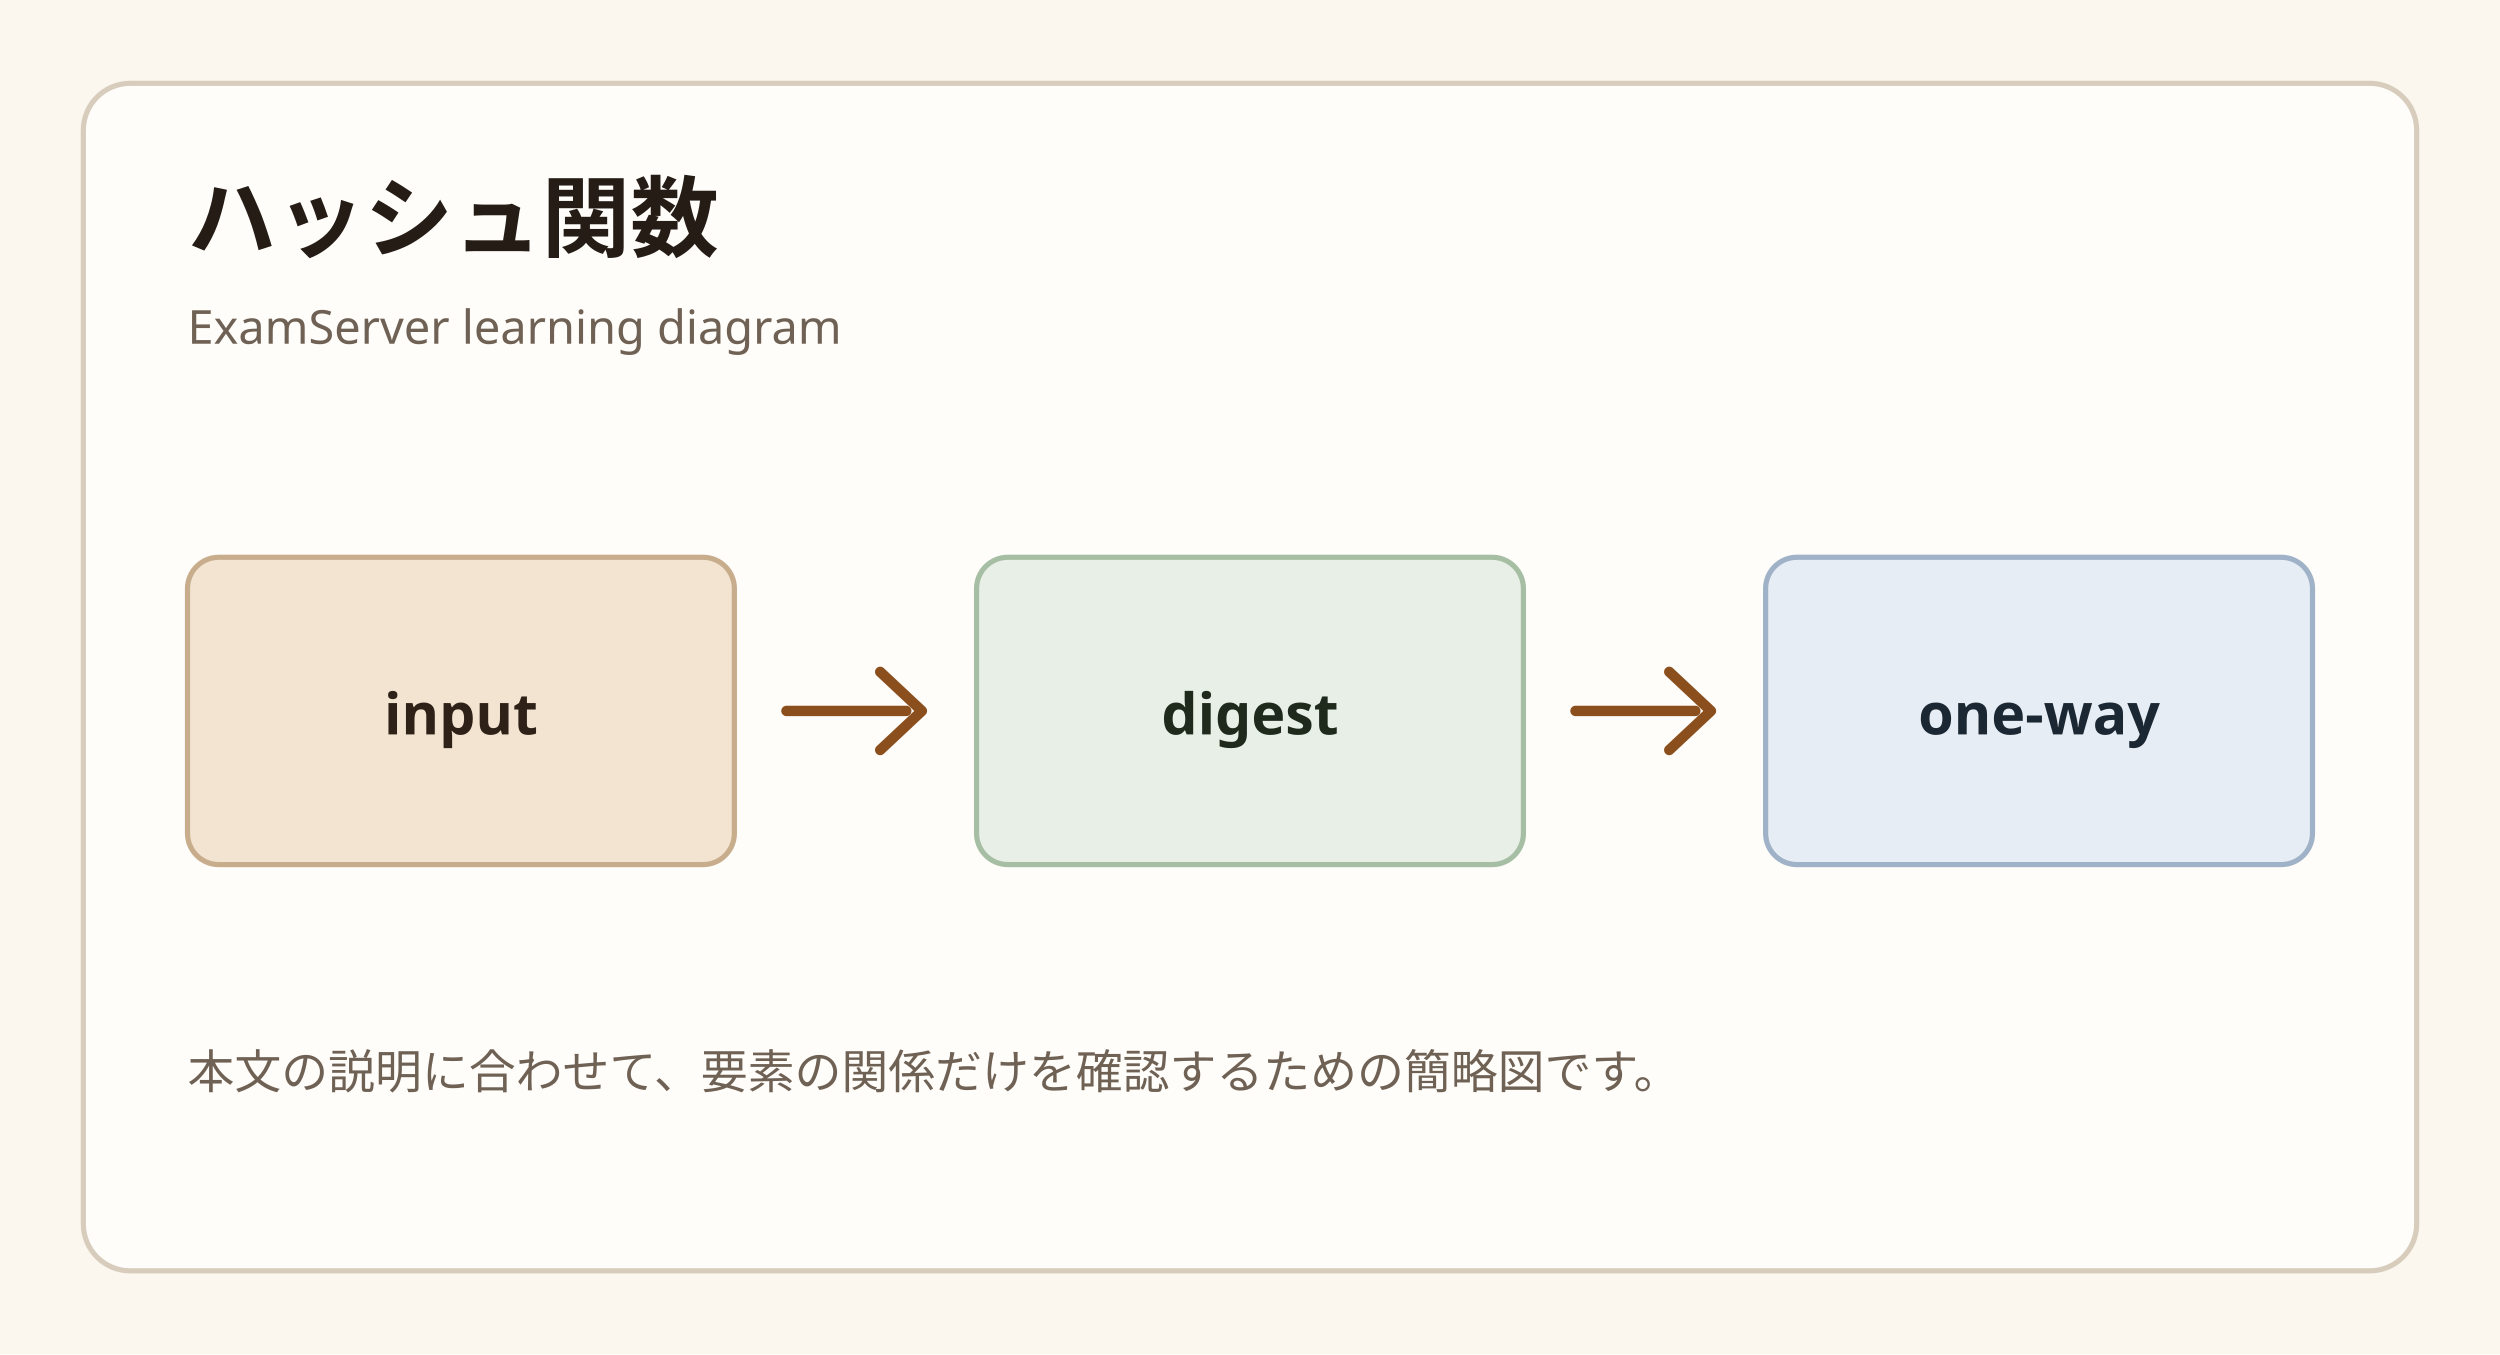
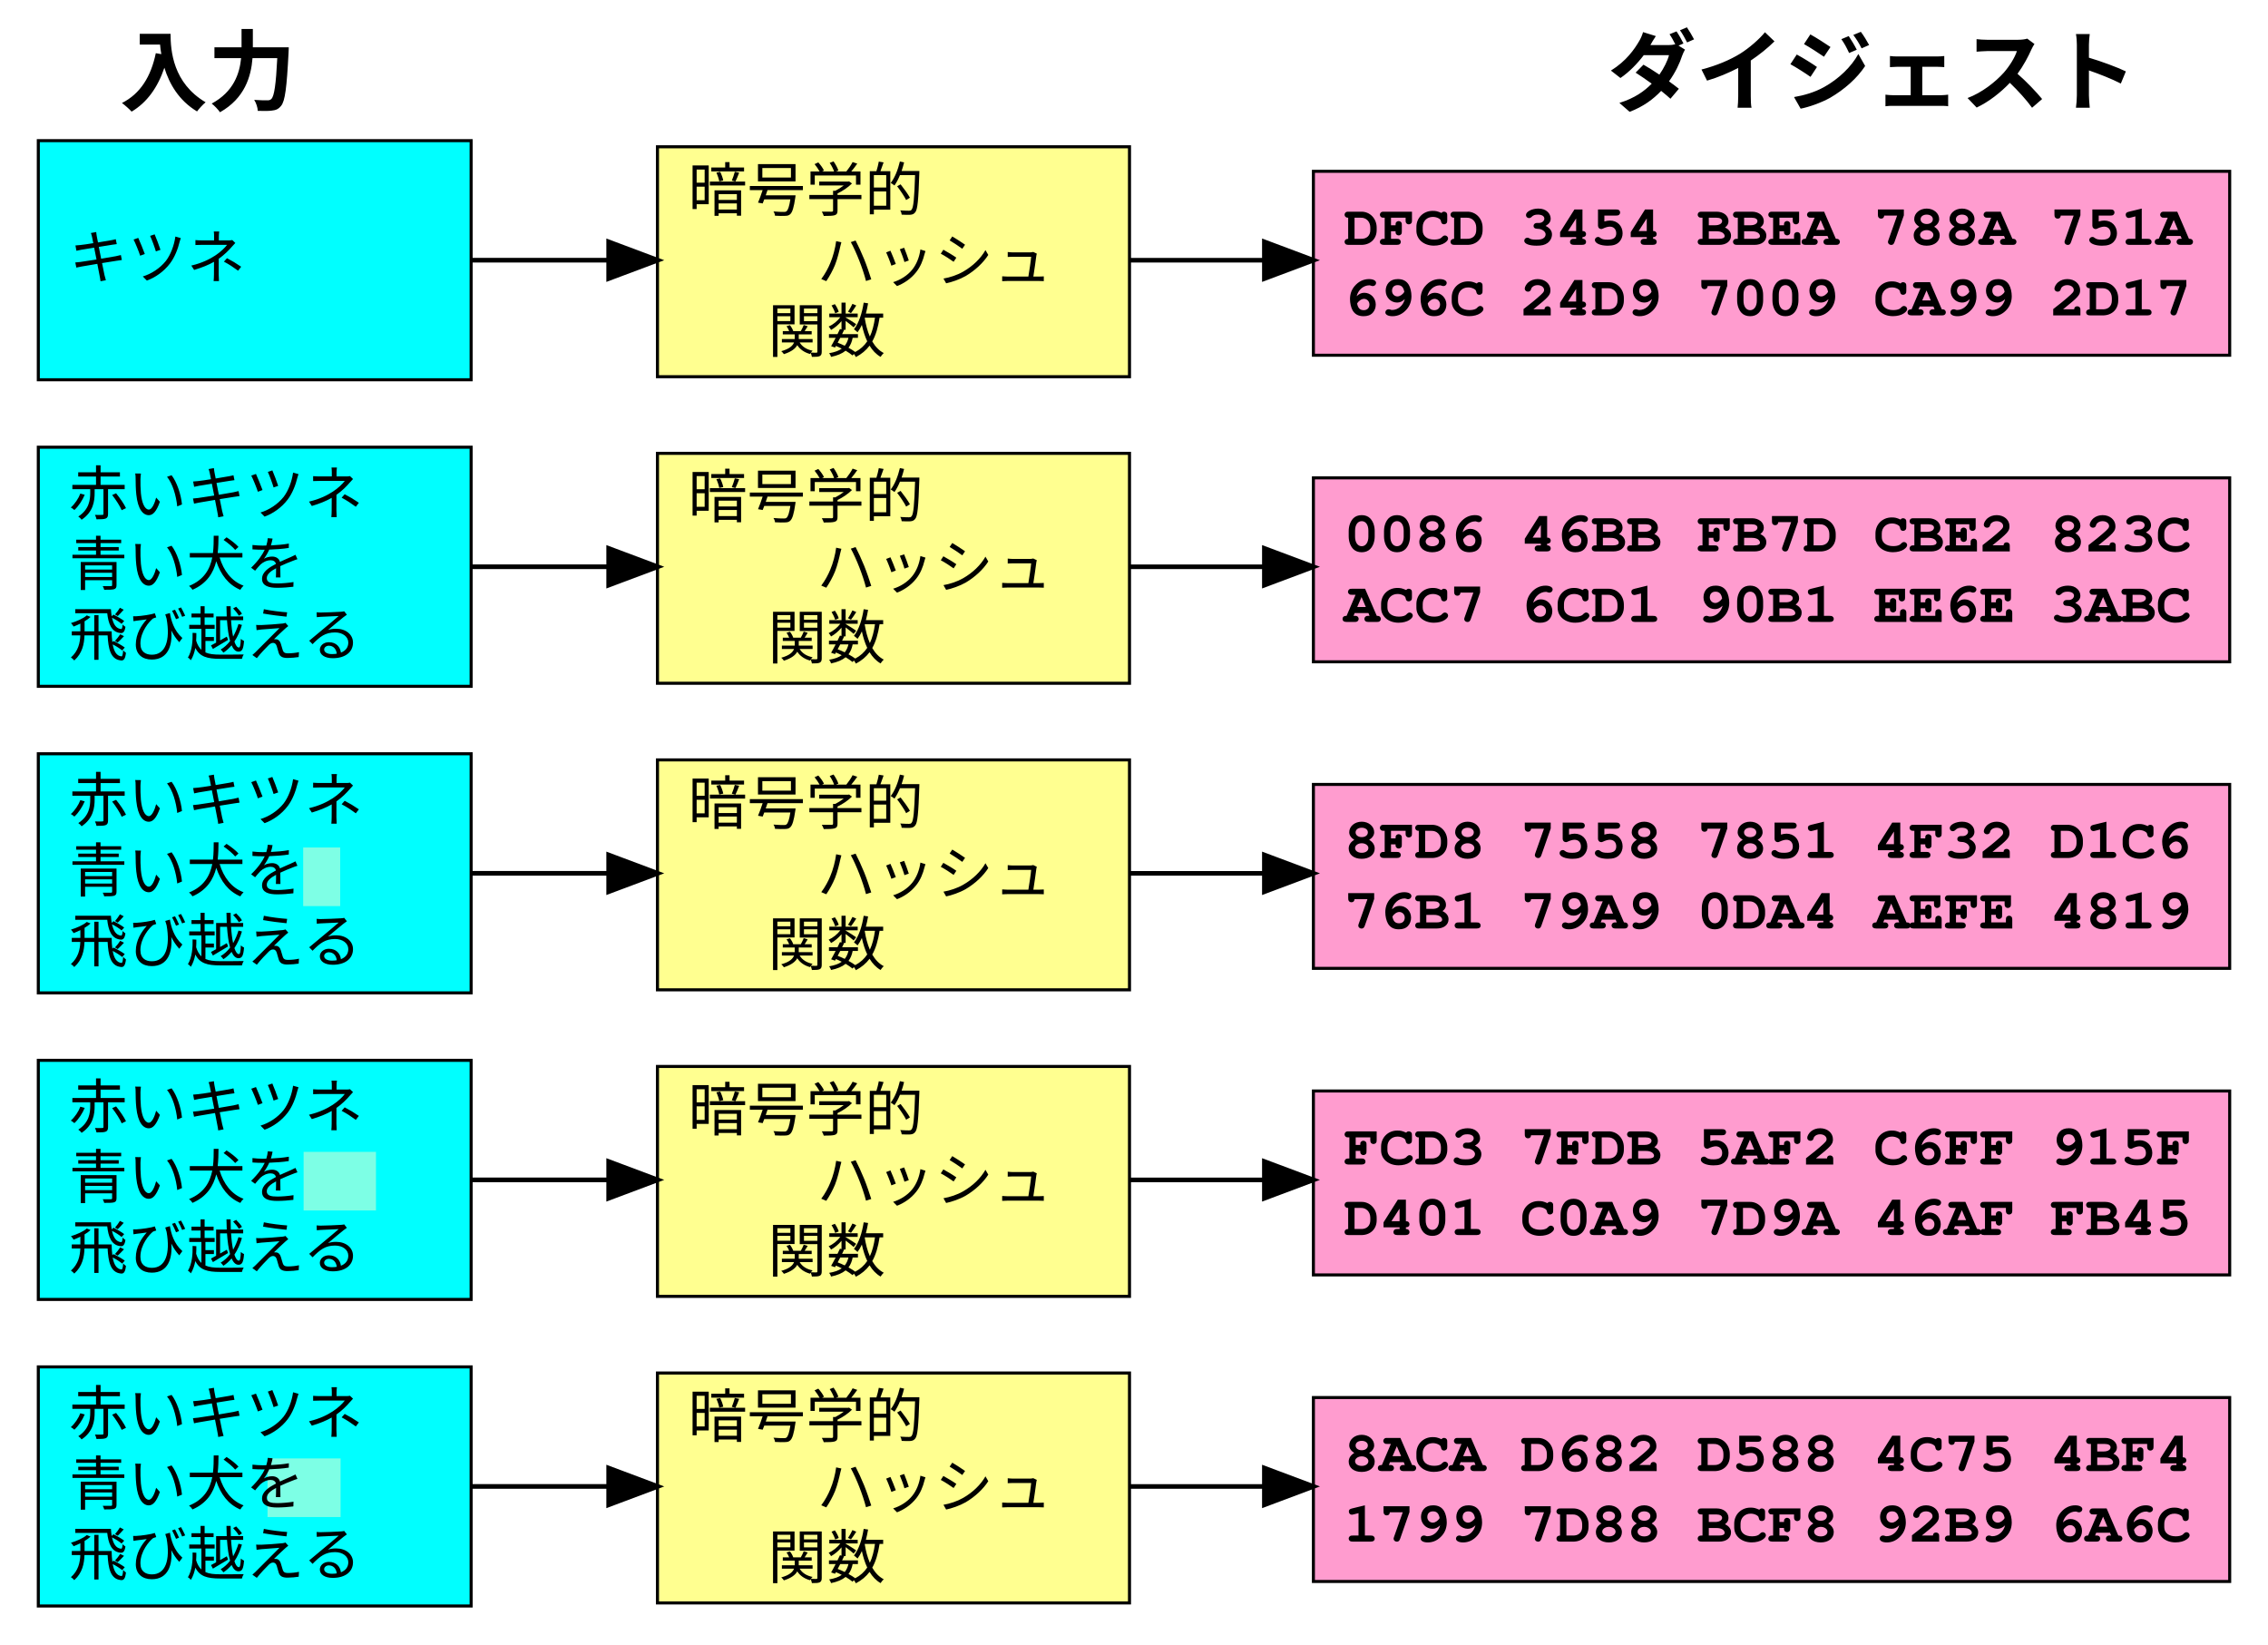
- <svg xmlns="http://www.w3.org/2000/svg" width="960" height="520" viewBox="0 0 960 520" role="img" aria-labelledby="title desc">
-   <rect width="960" height="520" fill="#fbf7ef" />
-   <rect x="32" y="32" width="896" height="456" rx="18" fill="#fffdfa" stroke="#d8cdbd" stroke-width="2" />
-   <text x="72" y="96" font-family="system-ui, sans-serif" font-size="34" font-weight="700" fill="#241c15">ハッシュ関数</text>
-   <text x="72" y="132" font-family="system-ui, sans-serif" font-size="18" fill="#6f6255">ExamServer learning diagram</text>
-   <g font-family="system-ui, sans-serif" font-size="22" font-weight="700" text-anchor="middle">
-     <rect x="72" y="214" width="210" height="118" rx="12" fill="#f2e4d1" stroke="#c8ad8d" stroke-width="2" />
-     <text x="177" y="282" fill="#2e2118">input</text>
-     <rect x="375" y="214" width="210" height="118" rx="12" fill="#e8efe6" stroke="#a6bea3" stroke-width="2" />
-     <text x="480" y="282" fill="#1f2a1d">digest</text>
-     <rect x="678" y="214" width="210" height="118" rx="12" fill="#e7edf4" stroke="#9fb2c7" stroke-width="2" />
-     <text x="783" y="282" fill="#1b2733">one-way</text>
+ <svg xmlns="http://www.w3.org/2000/svg" role="img" aria-label="入力のわずかな違いでハッシュ値が大きく変わることを示す図" version="1.0" width="739.938" height="536.381" id="svg1307">
+   <defs id="defs1309" />
+   <g transform="translate(0.5,35.88125)" id="g0001" style="font-style:normal;fill-opacity:1;stroke-width:1px;stroke-linecap:butt;stroke-linejoin:miter;stroke-opacity:1;font-family:Bitstream Vera Sans">
+     <text x="38.502" y="-2" id="text5" style="font-size:28.8px;font-weight:bold;stroke:none">入力</text>
+     <text x="524.032" y="-2" id="text7" style="font-size:28.8px;font-weight:bold;fill:#000000;stroke:none">ダイジェスト</text>
+     <rect width="141.204" height="78" x="12" y="10" id="rect9" style="fill:#00ffff;stroke:#000000;stroke-width:0.997" />
+     <text x="22" y="55" id="text11" style="font-size:19.2px;font-weight:normal;fill:#000000;stroke:none">キツネ</text>
+     <rect width="154" height="75" x="214" y="12" id="rect13" style="fill:#ffff90;stroke:#000000" />
+     <text x="224" y="33" id="text15" style="font-size:19.2px;font-weight:normal;fill:#000000;stroke:none">暗号学的</text>
+     <text x="266" y="56" id="text17" style="font-size:19.2px;font-weight:normal;fill:#000000;stroke:none">ハッシュ</text>
+     <text x="250" y="79" id="text19" style="font-size:19.2px;font-weight:normal;fill:#000000;stroke:none">関数</text>
+     <rect width="298.94" height="60" x="428" y="20" id="rect21" style="fill:#ff9ccf;stroke:#000000;stroke-width:0.988" />
+     <text x="438" y="44" id="text23" style="font-size:19.2px;font-weight:bold;fill:#000000;stroke:none;font-family:Courier">DFCD 3454 BBEA 788A 751A</text>
+     <text x="438" y="67" id="text25" style="font-size:19.2px;font-weight:bold;fill:#000000;stroke:none;font-family:Courier">696C 24D9 7009 CA99 2D17</text>
+     <path d="m 152.892,49 c 61.179,0 61.179,0 61.179,0" id="path28" style="fill:none;stroke:#000000;stroke-width:1.515px" />
+     <g transform="translate(214.0707,49)" id="g2001">
+       <path d="M 0,0 -16,6 -16,-6 0,0 z" id="path31" style="fill:#000000;stroke:#000000;stroke-width:1.5px" />
+     </g>
+     <g transform="translate(368,49)" id="g5997">
+       <path d="M 0,0 C 60,0 60,0 60,0" id="path34" style="fill:none;stroke:#000000;stroke-width:1.5px" />
+       <g transform="translate(60,0)" id="g2002">
+         <path d="M 0,0 -16,6 -16,-6 0,0 z" id="path37" style="fill:#000000;stroke:#000000;stroke-width:1.5px" />
+       </g>
+     </g>
+     <rect width="141.204" height="78" x="12" y="110" id="rect39" style="fill:#00ffff;stroke:#000000;stroke-width:0.997" />
+     <text x="22" y="132" id="text41" style="font-size:19.2px;font-weight:normal;fill:#000000;stroke:none">赤いキツネ</text>
+     <text x="22" y="155" id="text43" style="font-size:19.2px;font-weight:normal;fill:#000000;stroke:none">青い犬を</text>
+     <text x="22" y="178" id="text45" style="font-size:19.2px;font-weight:normal;fill:#000000;stroke:none">飛び越える</text>
+     <rect width="154" height="75" x="214" y="112" id="rect47" style="fill:#ffff90;stroke:#000000" />
+     <text x="224" y="133" id="text49" style="font-size:19.2px;font-weight:normal;fill:#000000;stroke:none">暗号学的</text>
+     <text x="266" y="156" id="text51" style="font-size:19.2px;font-weight:normal;fill:#000000;stroke:none">ハッシュ</text>
+     <text x="250" y="179" id="text53" style="font-size:19.2px;font-weight:normal;fill:#000000;stroke:none">関数</text>
+     <rect width="298.94" height="60" x="428" y="120" id="rect55" style="fill:#ff9ccf;stroke:#000000;stroke-width:0.988" />
+     <text x="438" y="144" id="text57" style="font-size:19.2px;font-weight:bold;fill:#000000;stroke:none;font-family:Courier">0086 46BB FB7D CBE2 823C</text>
+     <text x="438" y="167" id="text59" style="font-size:19.2px;font-weight:bold;fill:#000000;stroke:none;font-family:Courier">ACC7 6CD1 90B1 EE6E 3ABC</text>
+     <path d="m 152.892,149 c 61.179,0 61.179,0 61.179,0" id="path63" style="fill:none;stroke:#000000;stroke-width:1.515px" />
+     <g transform="translate(214.0707,149)" id="g65">
+       <path d="M 0,0 -16,6 -16,-6 0,0 z" id="path67" style="fill:#000000;stroke:#000000;stroke-width:1.5px" />
+     </g>
+     <g transform="translate(368,149)" id="g69">
+       <path d="M 0,0 C 60,0 60,0 60,0" id="path71" style="fill:none;stroke:#000000;stroke-width:1.5px" />
+       <g transform="translate(60,0)" id="g73">
+         <path d="M 0,0 -16,6 -16,-6 0,0 z" id="path75" style="fill:#000000;stroke:#000000;stroke-width:1.5px" />
+       </g>
+     </g>
+     <rect width="141.204" height="78" x="12" y="210" id="rect77" style="fill:#00ffff;stroke:#000000;stroke-width:0.997" />
+     <text x="22" y="232" id="text79" style="font-size:19.2px;font-weight:normal;fill:#000000;stroke:none">赤いキツネ</text>
+     <rect width="12.066" height="19.117" x="98.416" y="240.575" id="rect4066-5" style="font-style:normal;fill:#7effe5;fill-opacity:1;stroke:none;font-family:Bitstream Vera Sans" />
+     <text x="22" y="255" id="text81" style="font-size:19.2px;font-weight:normal;fill:#000000;stroke:none">青い犬を</text>
+     <text x="22" y="278" id="text89" style="font-size:19.2px;font-weight:normal;fill:#000000;stroke:none">飛び越える</text>
+     <rect width="154" height="75" x="214" y="212" id="rect91" style="fill:#ffff90;stroke:#000000" />
+     <text x="224" y="233" id="text93" style="font-size:19.2px;font-weight:normal;fill:#000000;stroke:none">暗号学的</text>
+     <text x="266" y="256" id="text95" style="font-size:19.2px;font-weight:normal;fill:#000000;stroke:none">ハッシュ</text>
+     <text x="250" y="279" id="text97" style="font-size:19.2px;font-weight:normal;fill:#000000;stroke:none">関数</text>
+     <rect width="298.94" height="60" x="428" y="220" id="rect99" style="fill:#ff9ccf;stroke:#000000;stroke-width:0.988" />
+     <text x="438" y="244" id="text101" style="font-size:19.2px;font-weight:bold;fill:#000000;stroke:none;font-family:Courier">8FD8 7558 7851 4F32 D1C6</text>
+     <text x="438" y="267" id="text103" style="font-size:19.2px;font-weight:bold;fill:#000000;stroke:none;font-family:Courier">76B1 79A9 0DA4 AEFE 4819</text>
+     <path d="m 152.892,249 c 61.179,0 61.179,0 61.179,0" id="path106" style="fill:none;stroke:#000000;stroke-width:1.515px" />
+     <g transform="translate(214.0707,249)" id="g2003">
+       <path d="M 0,0 -16,6 -16,-6 0,0 z" id="path109" style="fill:#000000;stroke:#000000;stroke-width:1.5px" />
+     </g>
+     <g transform="translate(368,249)" id="g6003">
+       <path d="M 0,0 C 60,0 60,0 60,0" id="path112" style="fill:none;stroke:#000000;stroke-width:1.5px" />
+       <g transform="translate(60,0)" id="g2004">
+         <path d="M 0,0 -16,6 -16,-6 0,0 z" id="path115" style="fill:#000000;stroke:#000000;stroke-width:1.5px" />
+       </g>
+     </g>
+     <rect width="141.204" height="78" x="12" y="310" id="rect117" style="fill:#00ffff;stroke:#000000;stroke-width:0.997" />
+     <text x="22" y="332" id="text119" style="font-size:19.2px;font-weight:normal;fill:#000000;stroke:none">赤いキツネ</text>
+     <rect width="23.608" height="19.117" x="98.556" y="339.859" id="rect4066" style="fill:#7dffe5;fill-opacity:1;stroke:none" />
+     <text x="22" y="355" id="text121" style="font-size:19.2px;font-weight:normal;fill:#000000;stroke:none">青い犬を<tspan id="tspan125" style="font-weight:bold;fill:#ff0000;-inkscape-font-specification:Bitstream Vera Sans Bold" />
+     </text>
+     <text x="22" y="378" id="text129" style="font-size:19.2px;font-weight:normal;fill:#000000;stroke:none">飛び越える</text>
+     <rect width="154" height="75" x="214" y="312" id="rect131" style="fill:#ffff90;stroke:#000000" />
+     <text x="224" y="333" id="text133" style="font-size:19.2px;font-weight:normal;fill:#000000;stroke:none">暗号学的</text>
+     <text x="266" y="356" id="text135" style="font-size:19.2px;font-weight:normal;fill:#000000;stroke:none">ハッシュ</text>
+     <text x="250" y="379" id="text137" style="font-size:19.2px;font-weight:normal;fill:#000000;stroke:none">関数</text>
+     <rect width="298.94" height="60" x="428" y="320" id="rect139" style="fill:#ff9ccf;stroke:#000000;stroke-width:0.988" />
+     <text x="438" y="344" id="text141" style="font-size:19.2px;font-weight:bold;fill:#000000;stroke:none;font-family:Courier">FCD3 7FDB 5AF2 C6FF 915F</text>
+     <text x="438" y="367" id="text143" style="font-size:19.2px;font-weight:bold;fill:#000000;stroke:none;font-family:Courier">D401 C0A9 7D9A 46AF FB45</text>
+     <path d="m 152.892,349 c 61.179,0 61.179,0 61.179,0" id="path146" style="fill:none;stroke:#000000;stroke-width:1.515px" />
+     <g transform="translate(214.0707,349)" id="g2005">
+       <path d="M 0,0 -16,6 -16,-6 0,0 z" id="path149" style="fill:#000000;stroke:#000000;stroke-width:1.5px" />
+     </g>
+     <g transform="translate(368,349)" id="g6009">
+       <path d="M 0,0 C 60,0 60,0 60,0" id="path152" style="fill:none;stroke:#000000;stroke-width:1.5px" />
+       <g transform="translate(60,0)" id="g2006">
+         <path d="M 0,0 -16,6 -16,-6 0,0 z" id="path155" style="fill:#000000;stroke:#000000;stroke-width:1.5px" />
+       </g>
+     </g>
+     <rect width="141.204" height="78" x="12" y="410" id="rect157" style="fill:#00ffff;stroke:#000000;stroke-width:0.997" />
+     <text x="22" y="432" id="text159" style="font-size:19.2px;font-weight:normal;fill:#000000;stroke:none">赤いキツネ</text>
+     <rect width="23.831" height="19.117" x="86.783" y="439.859" id="rect4086" style="fill:#7dffe5;fill-opacity:1;stroke:none" />
+     <text x="22" y="455" id="text161" style="font-size:19.2px;font-weight:normal;fill:#000000;stroke:none">青い犬を</text>
+     <text x="22" y="478" id="text169" style="font-size:19.2px;font-weight:normal;fill:#000000;stroke:none">飛び越える</text>
+     <rect width="154" height="75" x="214" y="412" id="rect171" style="fill:#ffff90;stroke:#000000" />
+     <text x="224" y="433" id="text173" style="font-size:19.2px;font-weight:normal;fill:#000000;stroke:none">暗号学的</text>
+     <text x="266" y="456" id="text175" style="font-size:19.2px;font-weight:normal;fill:#000000;stroke:none">ハッシュ</text>
+     <text x="250" y="479" id="text177" style="font-size:19.2px;font-weight:normal;fill:#000000;stroke:none">関数</text>
+     <rect width="298.94" height="60" x="428" y="420" id="rect179" style="fill:#ff9ccf;stroke:#000000;stroke-width:0.988" />
+     <text x="438" y="444" id="text181" style="font-size:19.2px;font-weight:bold;fill:#000000;stroke:none;font-family:Courier">8ACA D682 D588 4C75 4BF4</text>
+     <text x="438" y="467" id="text183" style="font-size:19.2px;font-weight:bold;fill:#000000;stroke:none;font-family:Courier">1799 7D88 BCF8 92B9 6A6C</text>
+     <path d="m 152.892,449 c 61.179,0 61.179,0 61.179,0" id="path187" style="fill:none;stroke:#000000;stroke-width:1.515px" />
+     <g transform="translate(214.0707,449)" id="g189">
+       <path d="M 0,0 -16,6 -16,-6 0,0 z" id="path191" style="fill:#000000;stroke:#000000;stroke-width:1.5px" />
+     </g>
+     <g transform="translate(368,449)" id="g193">
+       <path d="M 0,0 C 60,0 60,0 60,0" id="path195" style="fill:none;stroke:#000000;stroke-width:1.5px" />
+       <g transform="translate(60,0)" id="g197">
+         <path d="M 0,0 -16,6 -16,-6 0,0 z" id="path199" style="fill:#000000;stroke:#000000;stroke-width:1.5px" />
+       </g>
+     </g>
  </g>
-   <g fill="none" stroke="#8a4f1d" stroke-width="4" stroke-linecap="round" stroke-linejoin="round">
-     <path d="M302 273h46" />
-     <path d="M338 258l16 15-16 15" />
-     <path d="M605 273h46" />
-     <path d="M641 258l16 15-16 15" />
-   </g>
-   <text x="72" y="418" font-family="system-ui, sans-serif" font-size="18" fill="#6f6255">本文の説明に合わせて、要素の関係だけを確認するための簡略図です。</text>
</svg>
